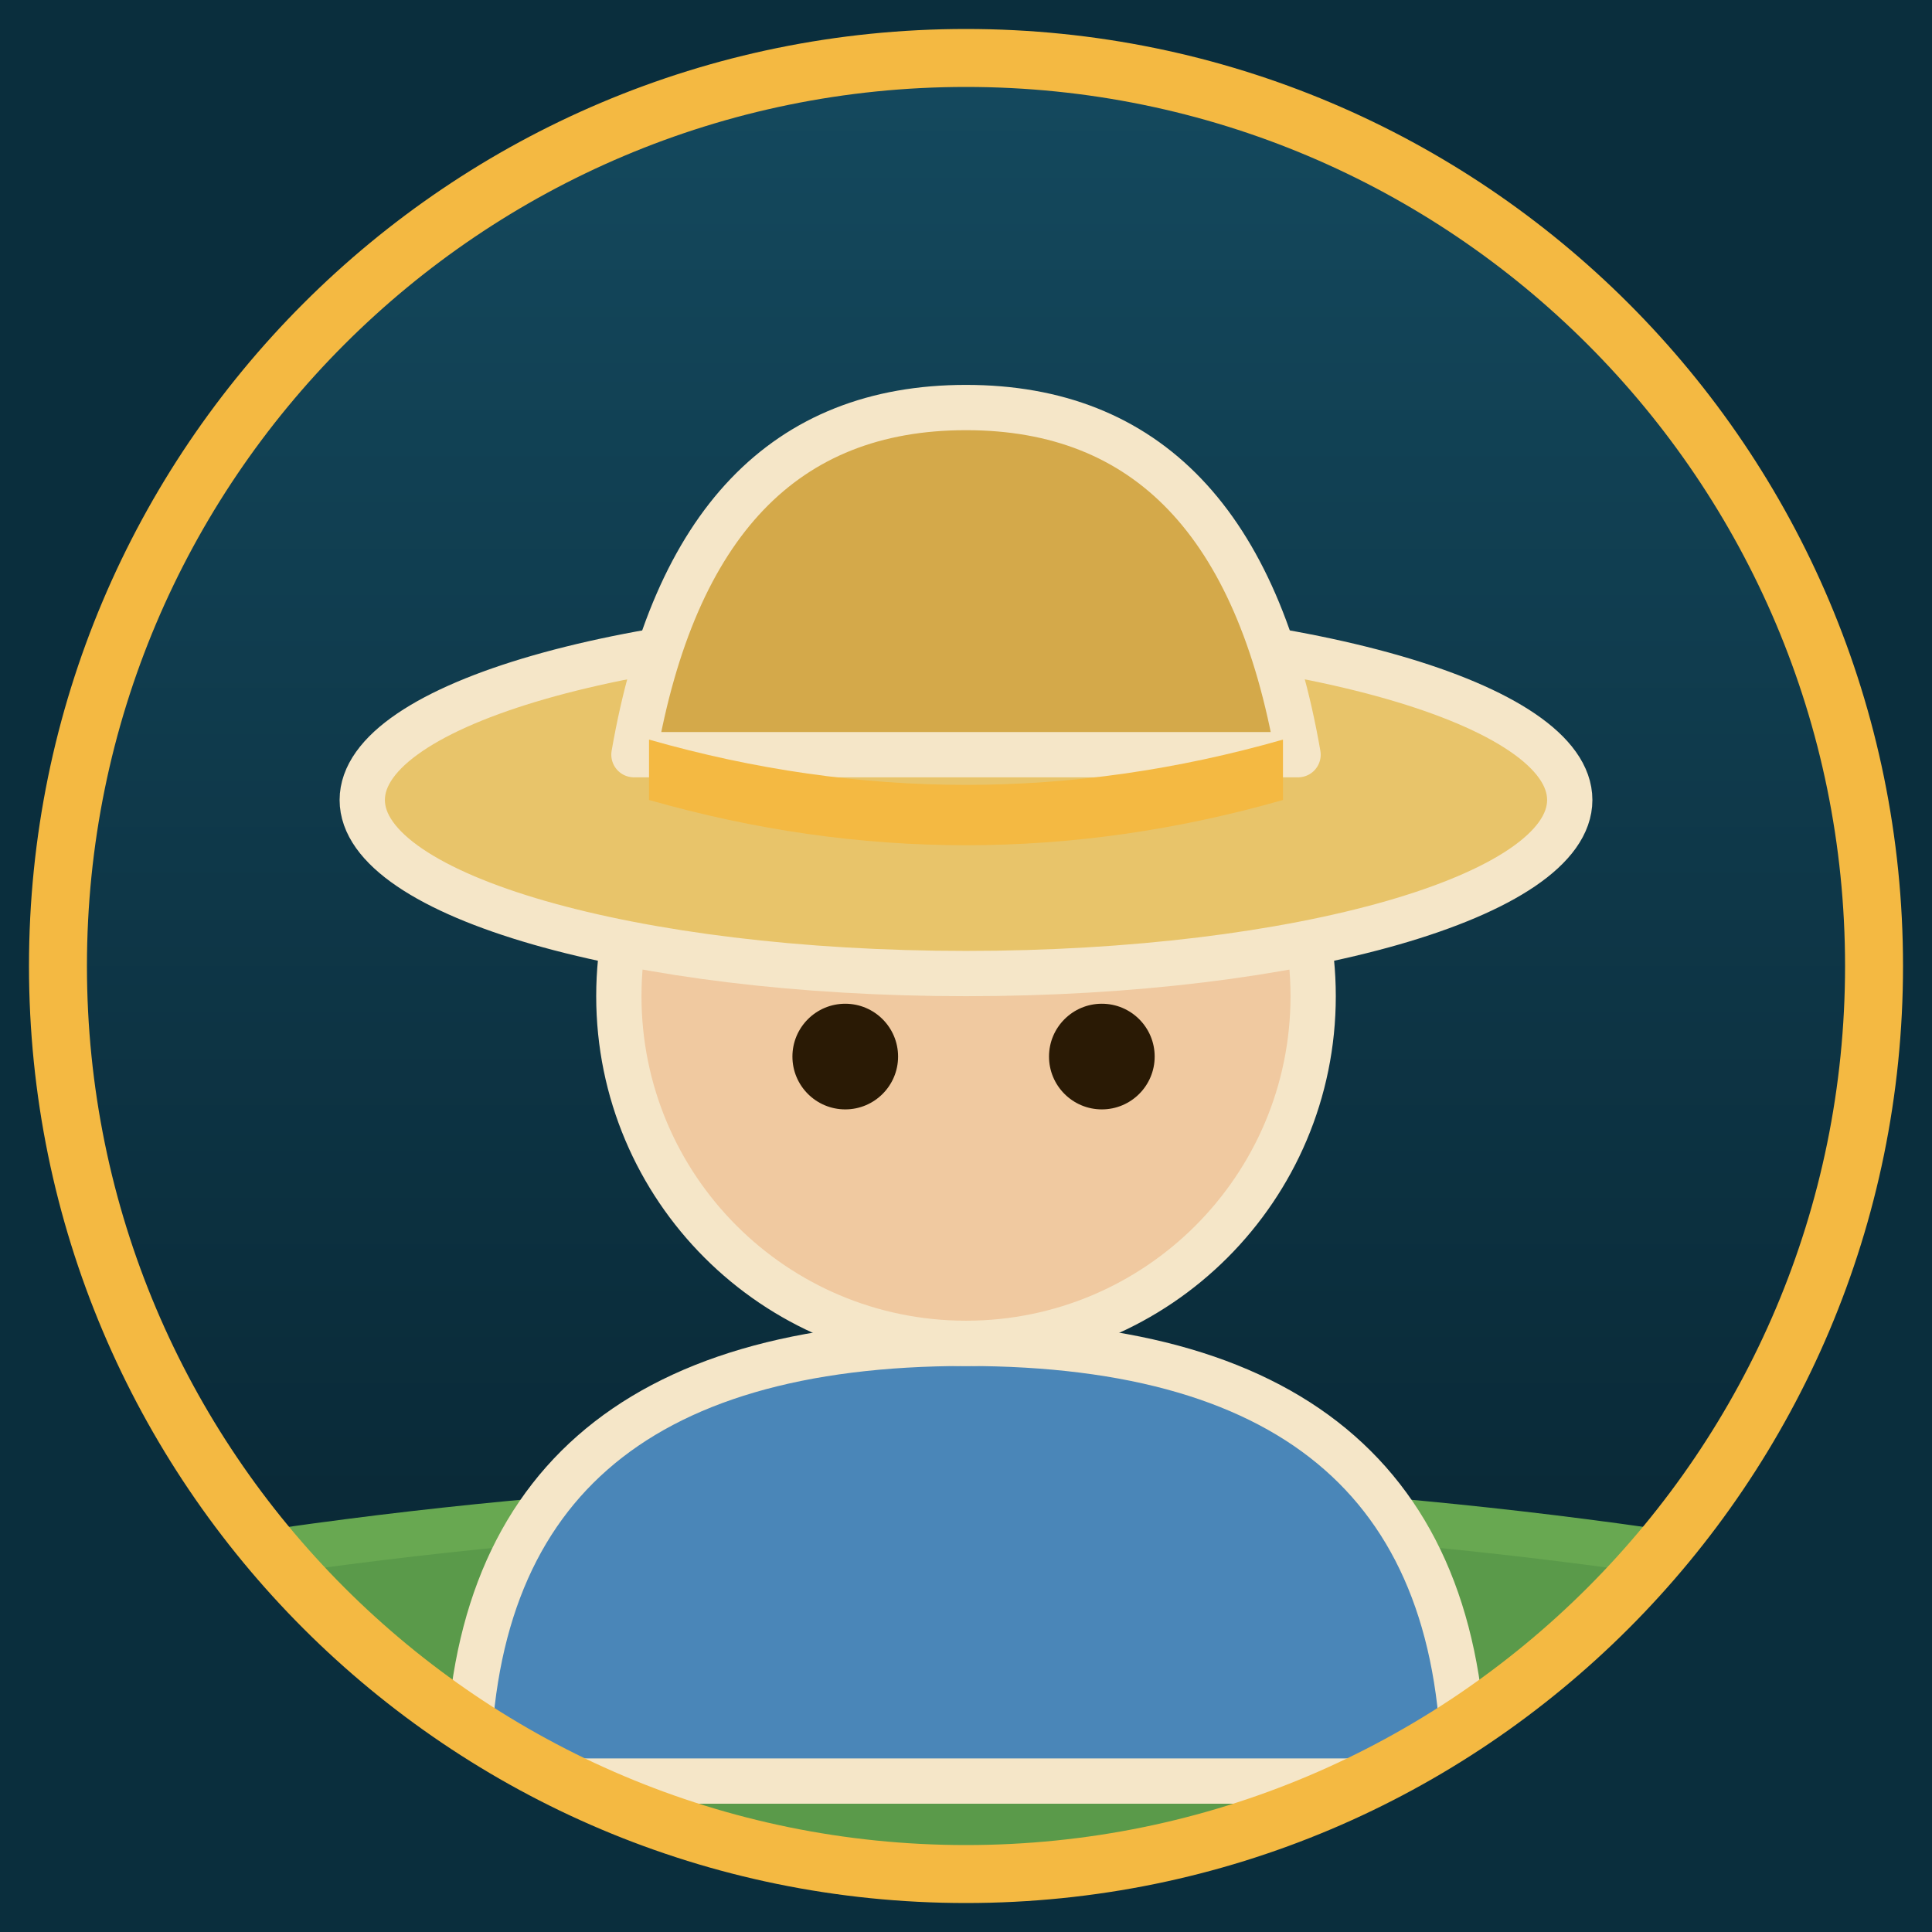
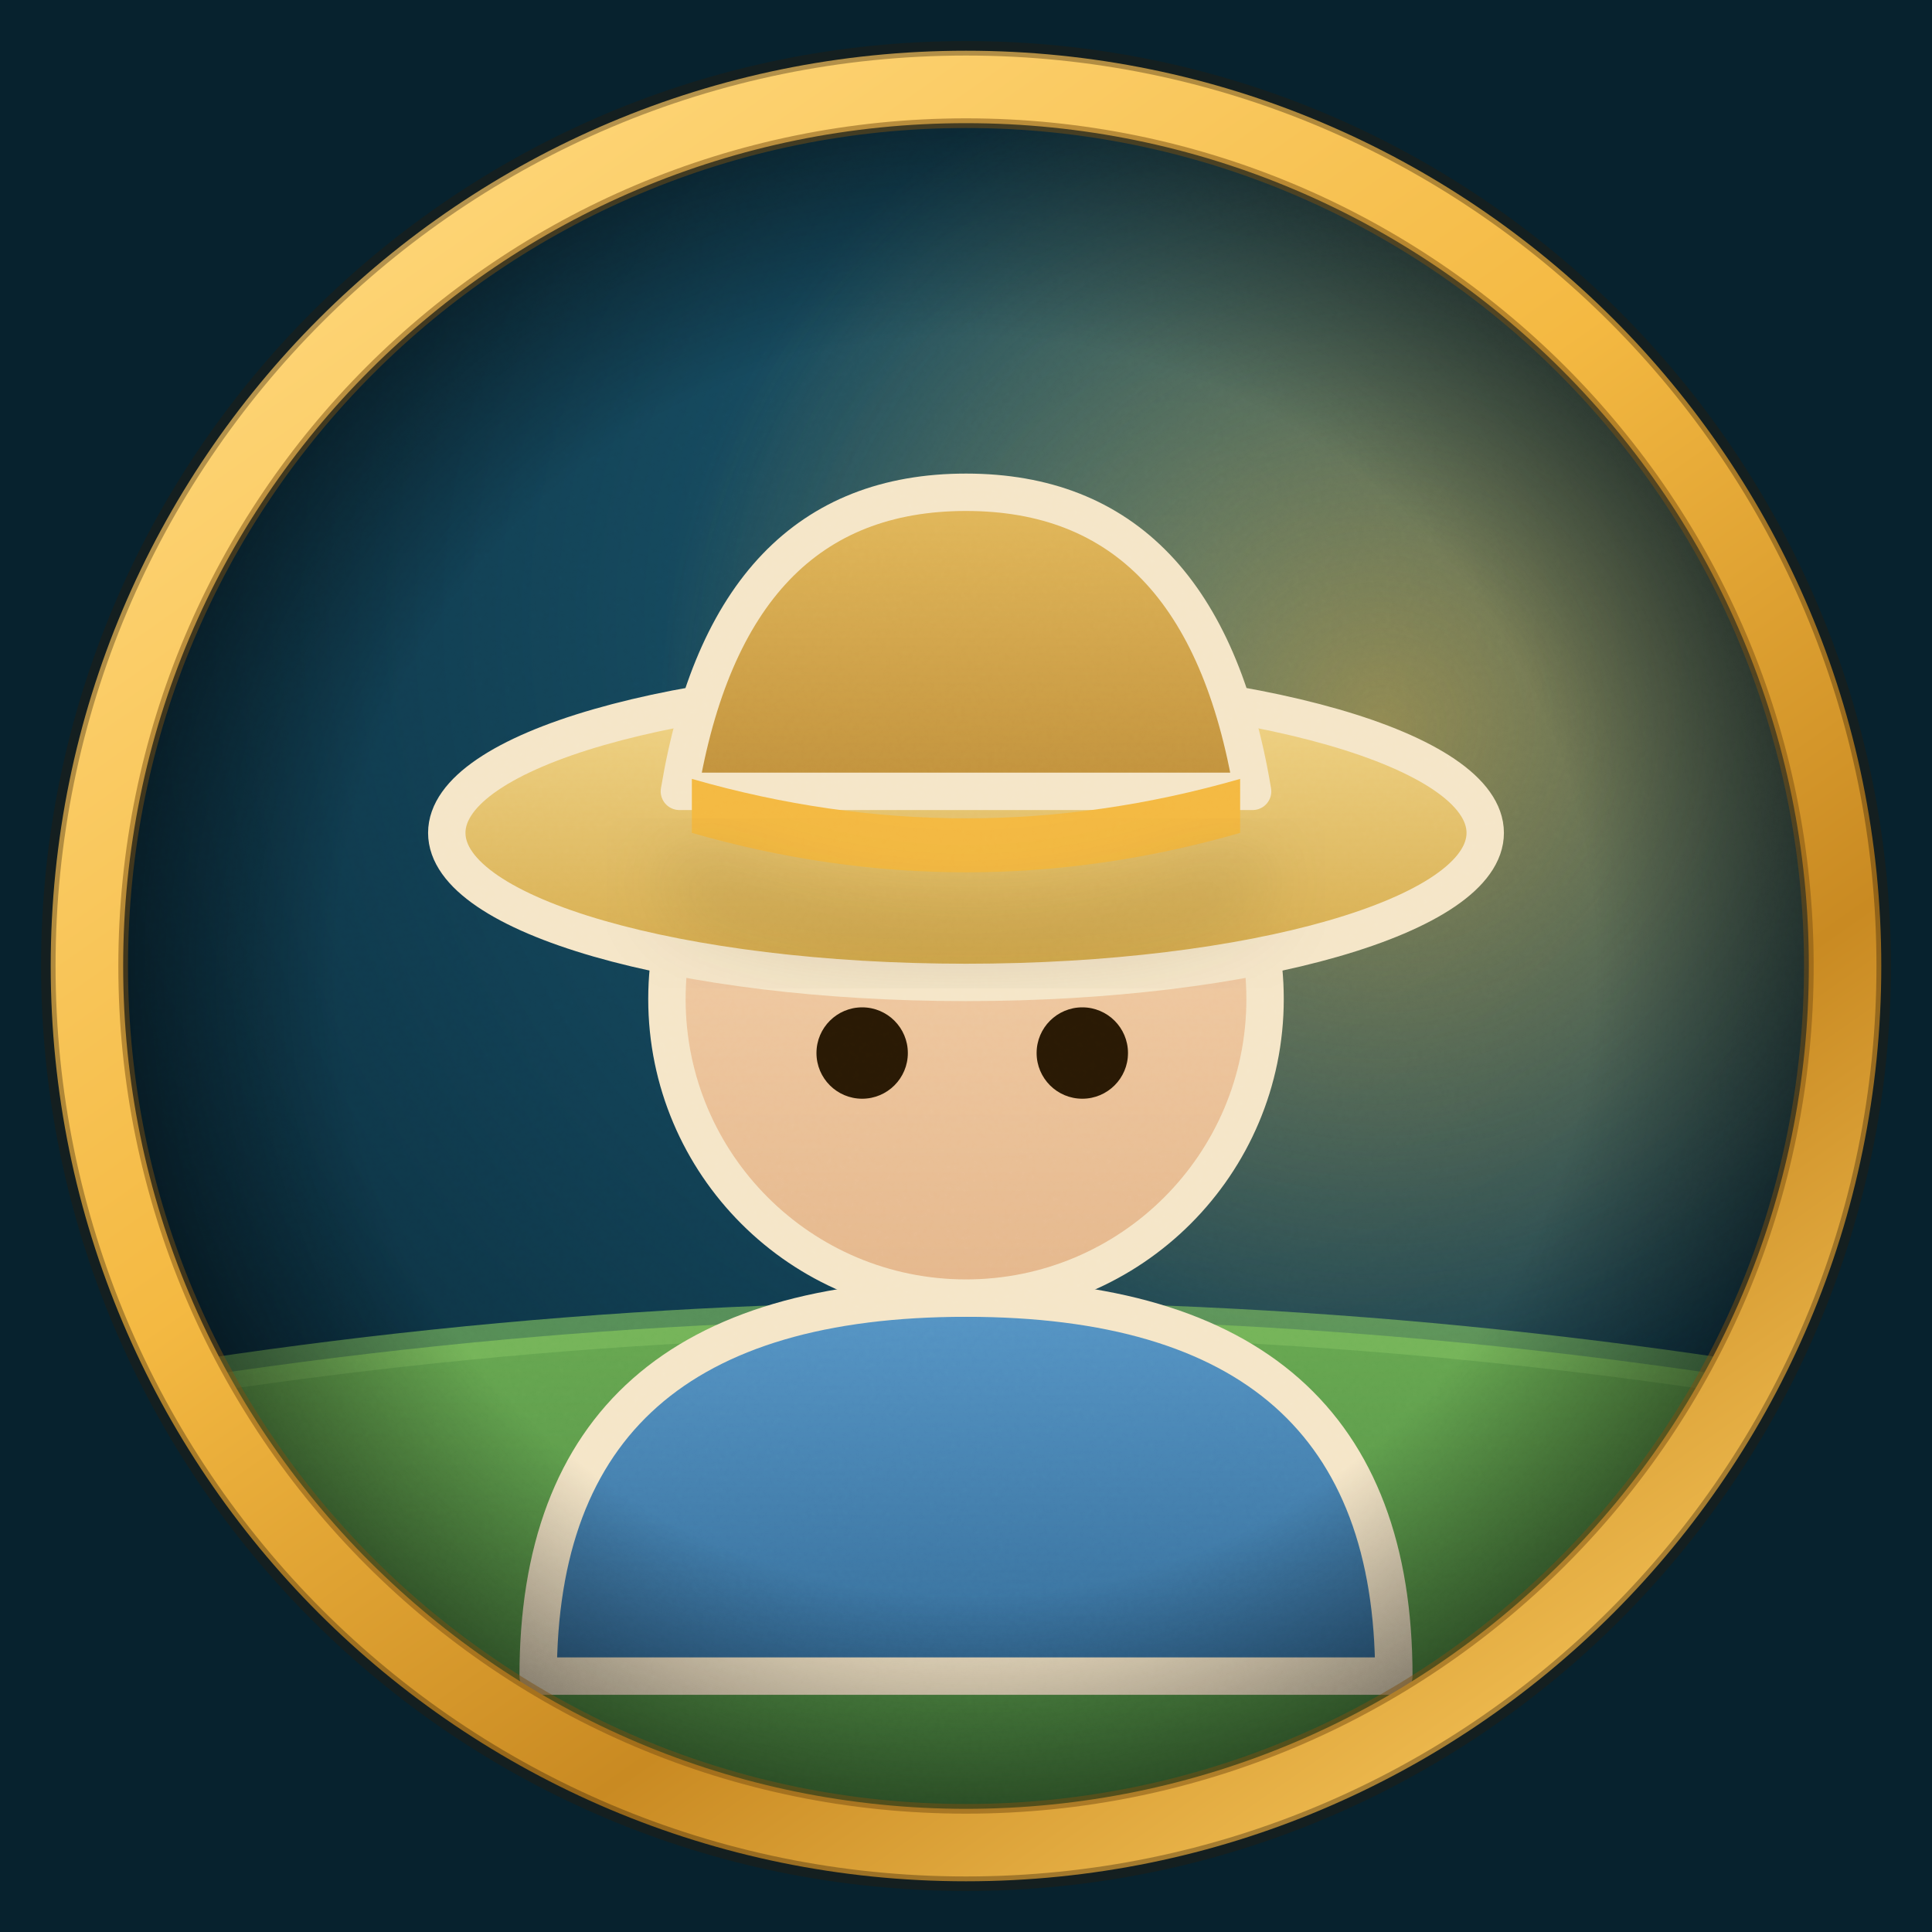
<svg xmlns="http://www.w3.org/2000/svg" viewBox="0 0 400 400" width="400" height="400" role="img" aria-label="Ambervale">
  <defs>
-     <linearGradient id="bg" x1="0" y1="0" x2="0" y2="1">
-       <stop offset="0" stop-color="#14495e" />
-       <stop offset="1" stop-color="#07222e" />
+     <radialGradient id="sky" cx="0.62" cy="0.30" r="0.95">
+       <stop offset="0" stop-color="#1d5a70" />
+       <stop offset="0.45" stop-color="#124054" />
+       <stop offset="1" stop-color="#06202c" />
+     </radialGradient>
+     <radialGradient id="warm" cx="0.5" cy="0.5" r="0.5">
+       <stop offset="0" stop-color="#f4b942" stop-opacity="0.55" />
+       <stop offset="1" stop-color="#f4b942" stop-opacity="0" />
+     </radialGradient>
+     <linearGradient id="ring" x1="0.15" y1="0" x2="0.85" y2="1">
+       <stop offset="0" stop-color="#ffd97e" />
+       <stop offset="0.42" stop-color="#f4b942" />
+       <stop offset="0.72" stop-color="#c98a22" />
+       <stop offset="1" stop-color="#f7c65a" />
+     </linearGradient>
+     <linearGradient id="hat" x1="0" y1="0" x2="0" y2="1">
+       <stop offset="0" stop-color="#f2d68a" />
+       <stop offset="1" stop-color="#d4a94a" />
+     </linearGradient>
+     <linearGradient id="crown" x1="0" y1="0" x2="0" y2="1">
+       <stop offset="0" stop-color="#e3b95c" />
+       <stop offset="1" stop-color="#c1913c" />
+     </linearGradient>
+     <linearGradient id="tunic" x1="0" y1="0" x2="0" y2="1">
+       <stop offset="0" stop-color="#5796c6" />
+       <stop offset="1" stop-color="#356d99" />
+     </linearGradient>
+     <linearGradient id="skin" x1="0" y1="0" x2="0" y2="1">
+       <stop offset="0" stop-color="#f7d6b0" />
+       <stop offset="1" stop-color="#e5b78c" />
+     </linearGradient>
+     <linearGradient id="grass" x1="0" y1="0" x2="0" y2="1">
+       <stop offset="0" stop-color="#68a851" />
+       <stop offset="1" stop-color="#3f7a3c" />
    </linearGradient>
    <clipPath id="clip">
-       <circle cx="200" cy="200" r="188" />
+       <circle cx="200" cy="200" r="182" />
    </clipPath>
+     <radialGradient id="inner" cx="0.5" cy="0.5" r="0.5">
+       <stop offset="0.72" stop-color="#000" stop-opacity="0" />
+       <stop offset="1" stop-color="#000" stop-opacity="0.5" />
+     </radialGradient>
+     <filter id="grain" x="0" y="0" width="100%" height="100%">
+       <feTurbulence type="fractalNoise" baseFrequency="0.9" numOctaves="3" seed="5" result="n" />
+       <feColorMatrix in="n" type="saturate" values="0" />
+       <feComponentTransfer>
+         <feFuncA type="linear" slope="0.5" />
+       </feComponentTransfer>
+     </filter>
+     <filter id="soft">
+       <feGaussianBlur stdDeviation="9" />
+     </filter>
  </defs>
-   <rect width="400" height="400" fill="#0a2e3d" />
-   <circle cx="200" cy="200" r="188" fill="url(#bg)" />
+   <rect width="400" height="400" fill="#07222e" />
+   <circle cx="200" cy="200" r="182" fill="url(#sky)" />
  <g clip-path="url(#clip)">
-     <g transform="translate(200 200) scale(1.5625) translate(-128 -128)">
-       <path d="M -10 214 q 138 -30 276 0 L 266 280 L -10 280 Z" fill="#5a9a4a" />
-       <path d="M -10 214 q 138 -30 276 0" fill="none" stroke="#68a851" stroke-width="6" />
-       <g stroke="#f5e6c8" stroke-width="6" stroke-linejoin="round">
-         <path d="M 62 236 q 0 -58 66 -58 q 66 0 66 58 Z" fill="#4a86b8" />
-         <circle cx="128" cy="132" r="46" fill="#f0c9a0" />
-         <ellipse cx="128" cy="106" rx="80" ry="23" fill="#e8c46a" />
-         <path d="M 84 100 q 8 -46 44 -46 q 36 0 44 46 Z" fill="#d4a94a" />
+     <circle cx="286" cy="150" r="150" fill="url(#warm)" />
+     <path d="M -20 296 q 220 -46 440 0 L 420 420 L -20 420 Z" fill="url(#grass)" />
+     <path d="M -20 296 q 220 -46 440 0" fill="none" stroke="#7cbb5e" stroke-width="7" opacity="0.65" />
+     <g transform="translate(200 212) scale(0.86) translate(-200 -212)">
+       <g stroke="#f5e6c8" stroke-width="9" stroke-linejoin="round">
+         <path d="M 97 369 q 0 -91 103 -91 q 103 0 103 91 Z" fill="url(#tunic)" />
+         <circle cx="200" cy="206" r="72" fill="url(#skin)" />
+         <ellipse cx="200" cy="166" rx="125" ry="36" fill="url(#hat)" />
+         <path d="M 131 156 q 12 -72 69 -72 q 57 0 69 72 Z" fill="url(#crown)" />
      </g>
-       <path d="M 86 98 q 42 12 84 0 l 0 8 q -42 12 -84 0 Z" fill="#f4b942" />
+       <path d="M 134 153 q 66 19 132 0 l 0 13 q -66 19 -132 0 Z" fill="#f4b942" />
      <g fill="#2a1a05">
-         <circle cx="112" cy="140" r="7" />
-         <circle cx="146" cy="140" r="7" />
+         <circle cx="175" cy="219" r="11" />
+         <circle cx="228" cy="219" r="11" />
      </g>
+       <path d="M 128 166 q 72 34 144 0 l 0 20 q -72 28 -144 0 Z" fill="#2a1a05" opacity="0.11" filter="url(#soft)" />
    </g>
+     <circle cx="200" cy="200" r="182" fill="url(#inner)" />
+     <rect width="400" height="400" filter="url(#grain)" opacity="0.10" style="mix-blend-mode:overlay" />
  </g>
-   <circle cx="200" cy="200" r="188" fill="none" stroke="#f4b942" stroke-width="12" />
+   <circle cx="200" cy="200" r="182" fill="none" stroke="url(#ring)" stroke-width="15" />
+   <circle cx="200" cy="200" r="190" fill="none" stroke="#2a1a05" stroke-width="3" opacity="0.35" />
+   <circle cx="200" cy="200" r="174.5" fill="none" stroke="#7a4f12" stroke-width="2" opacity="0.5" />
</svg>
